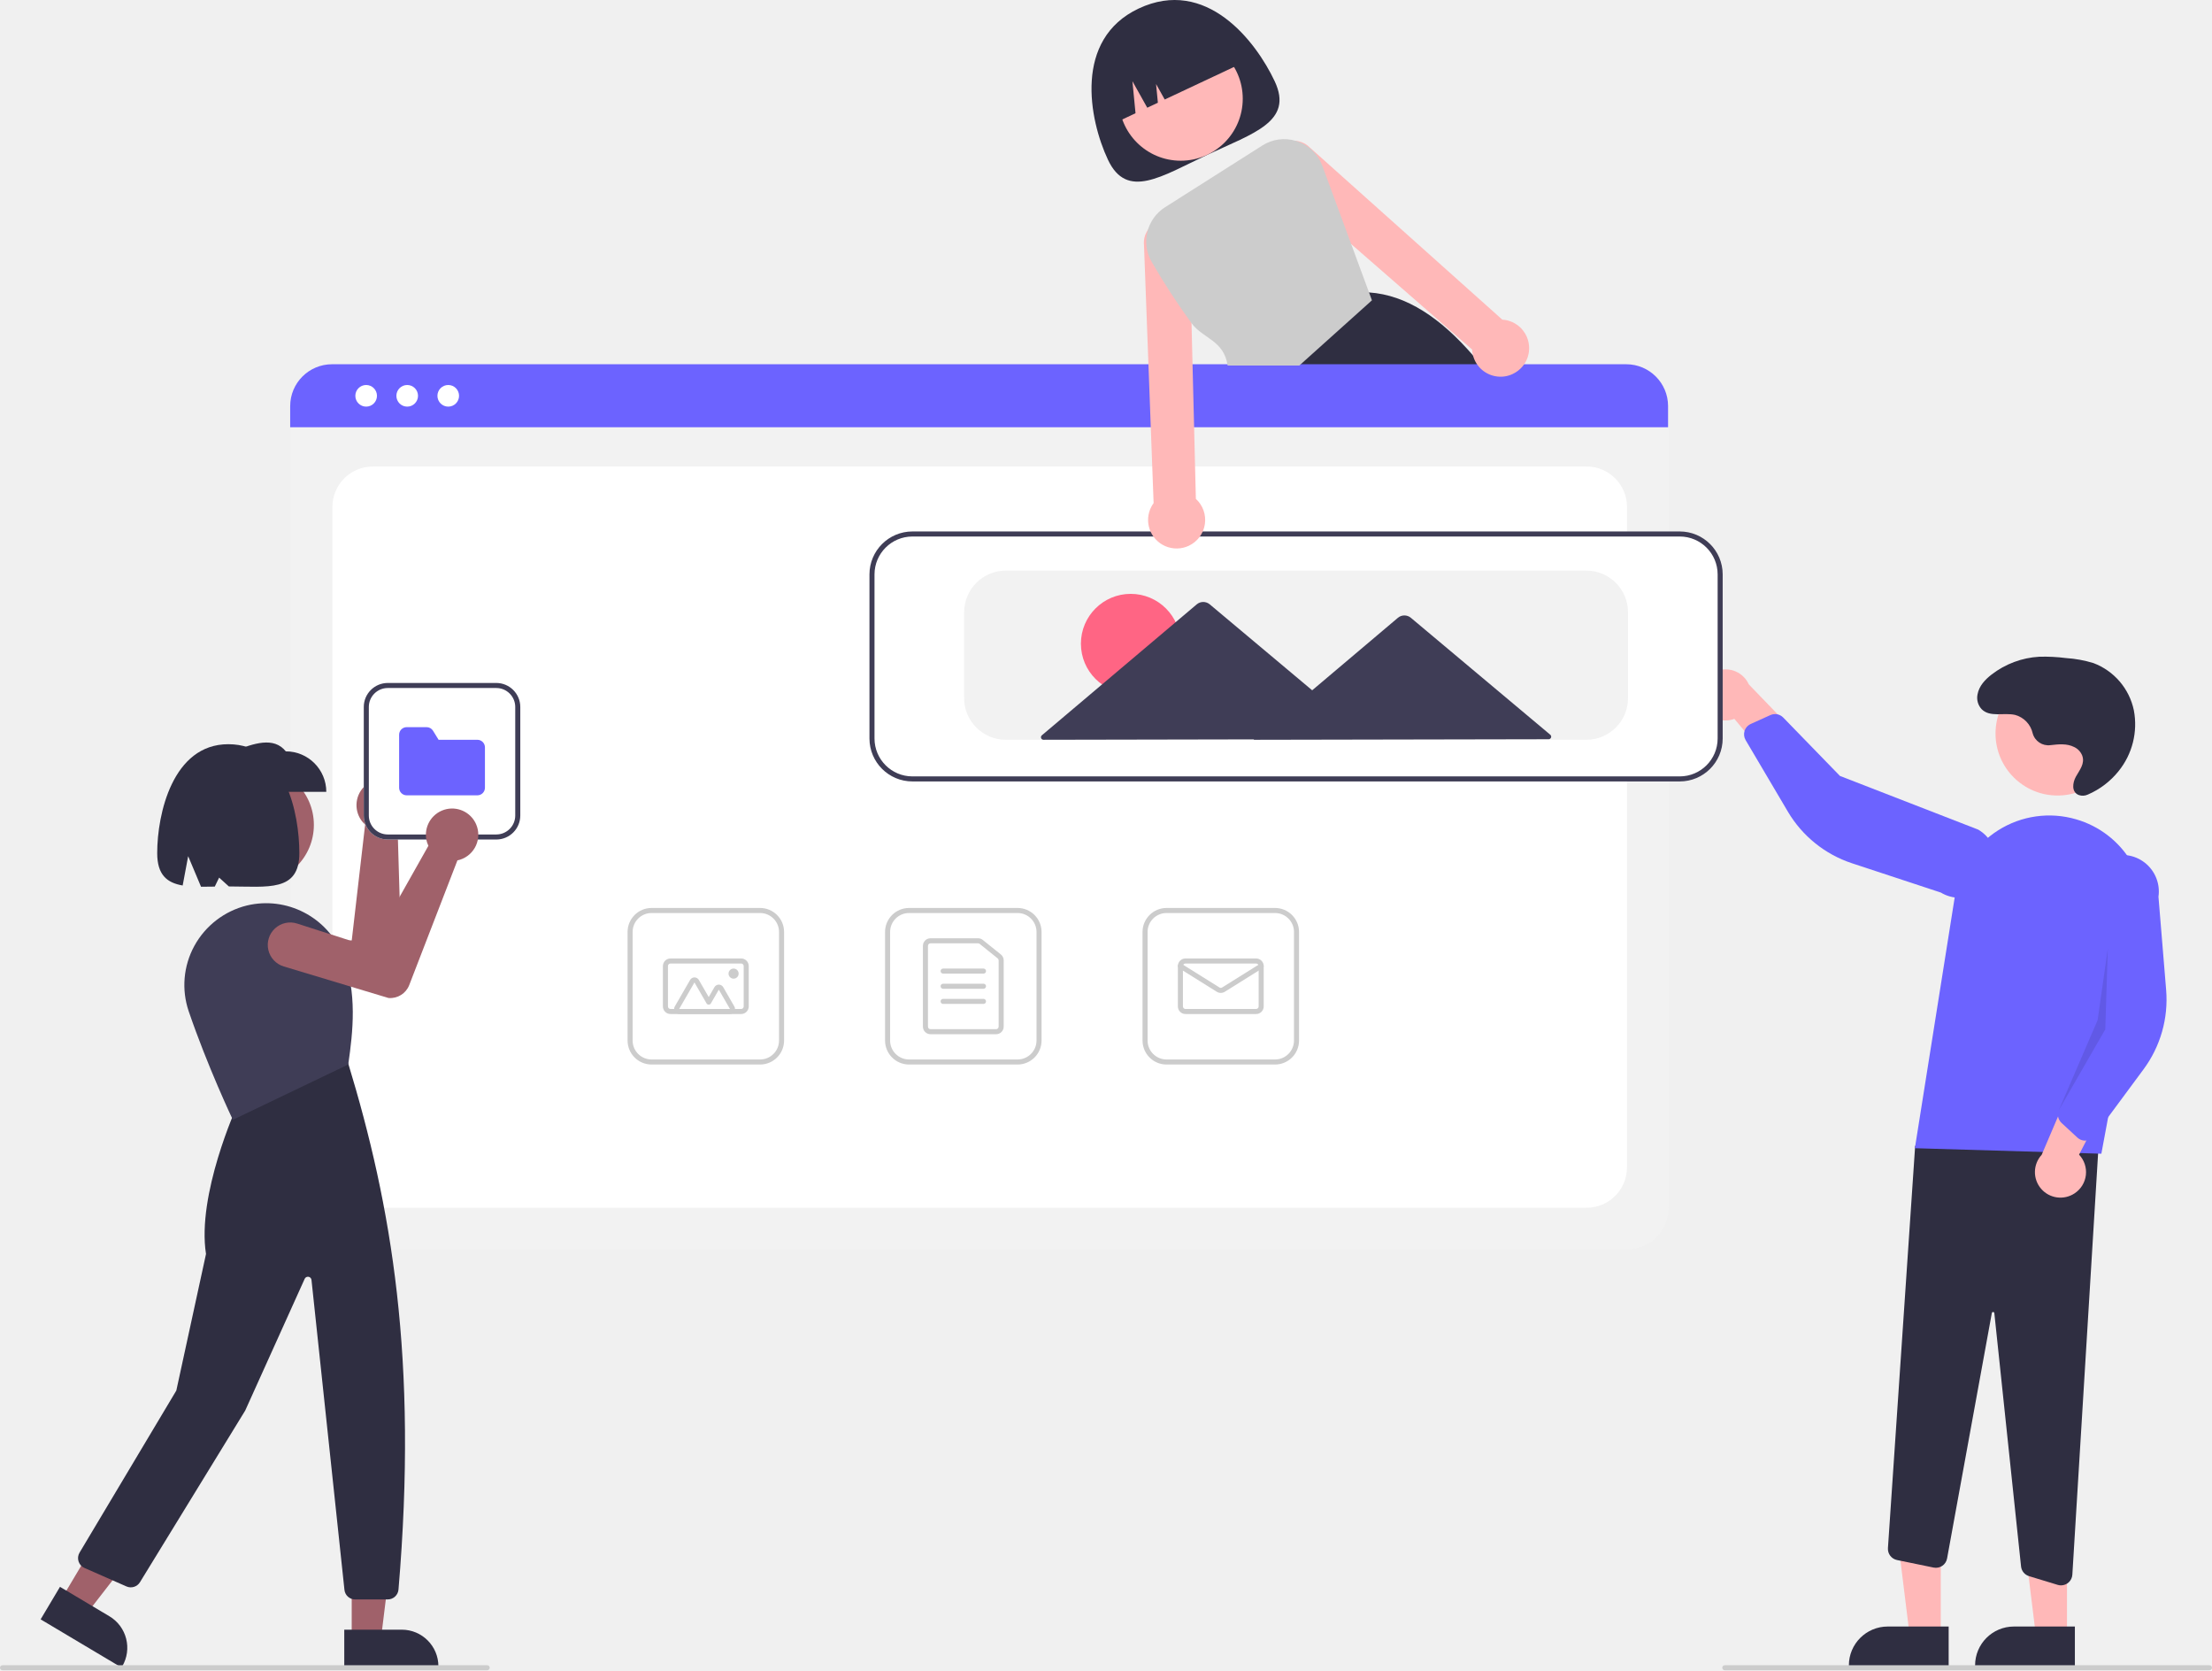
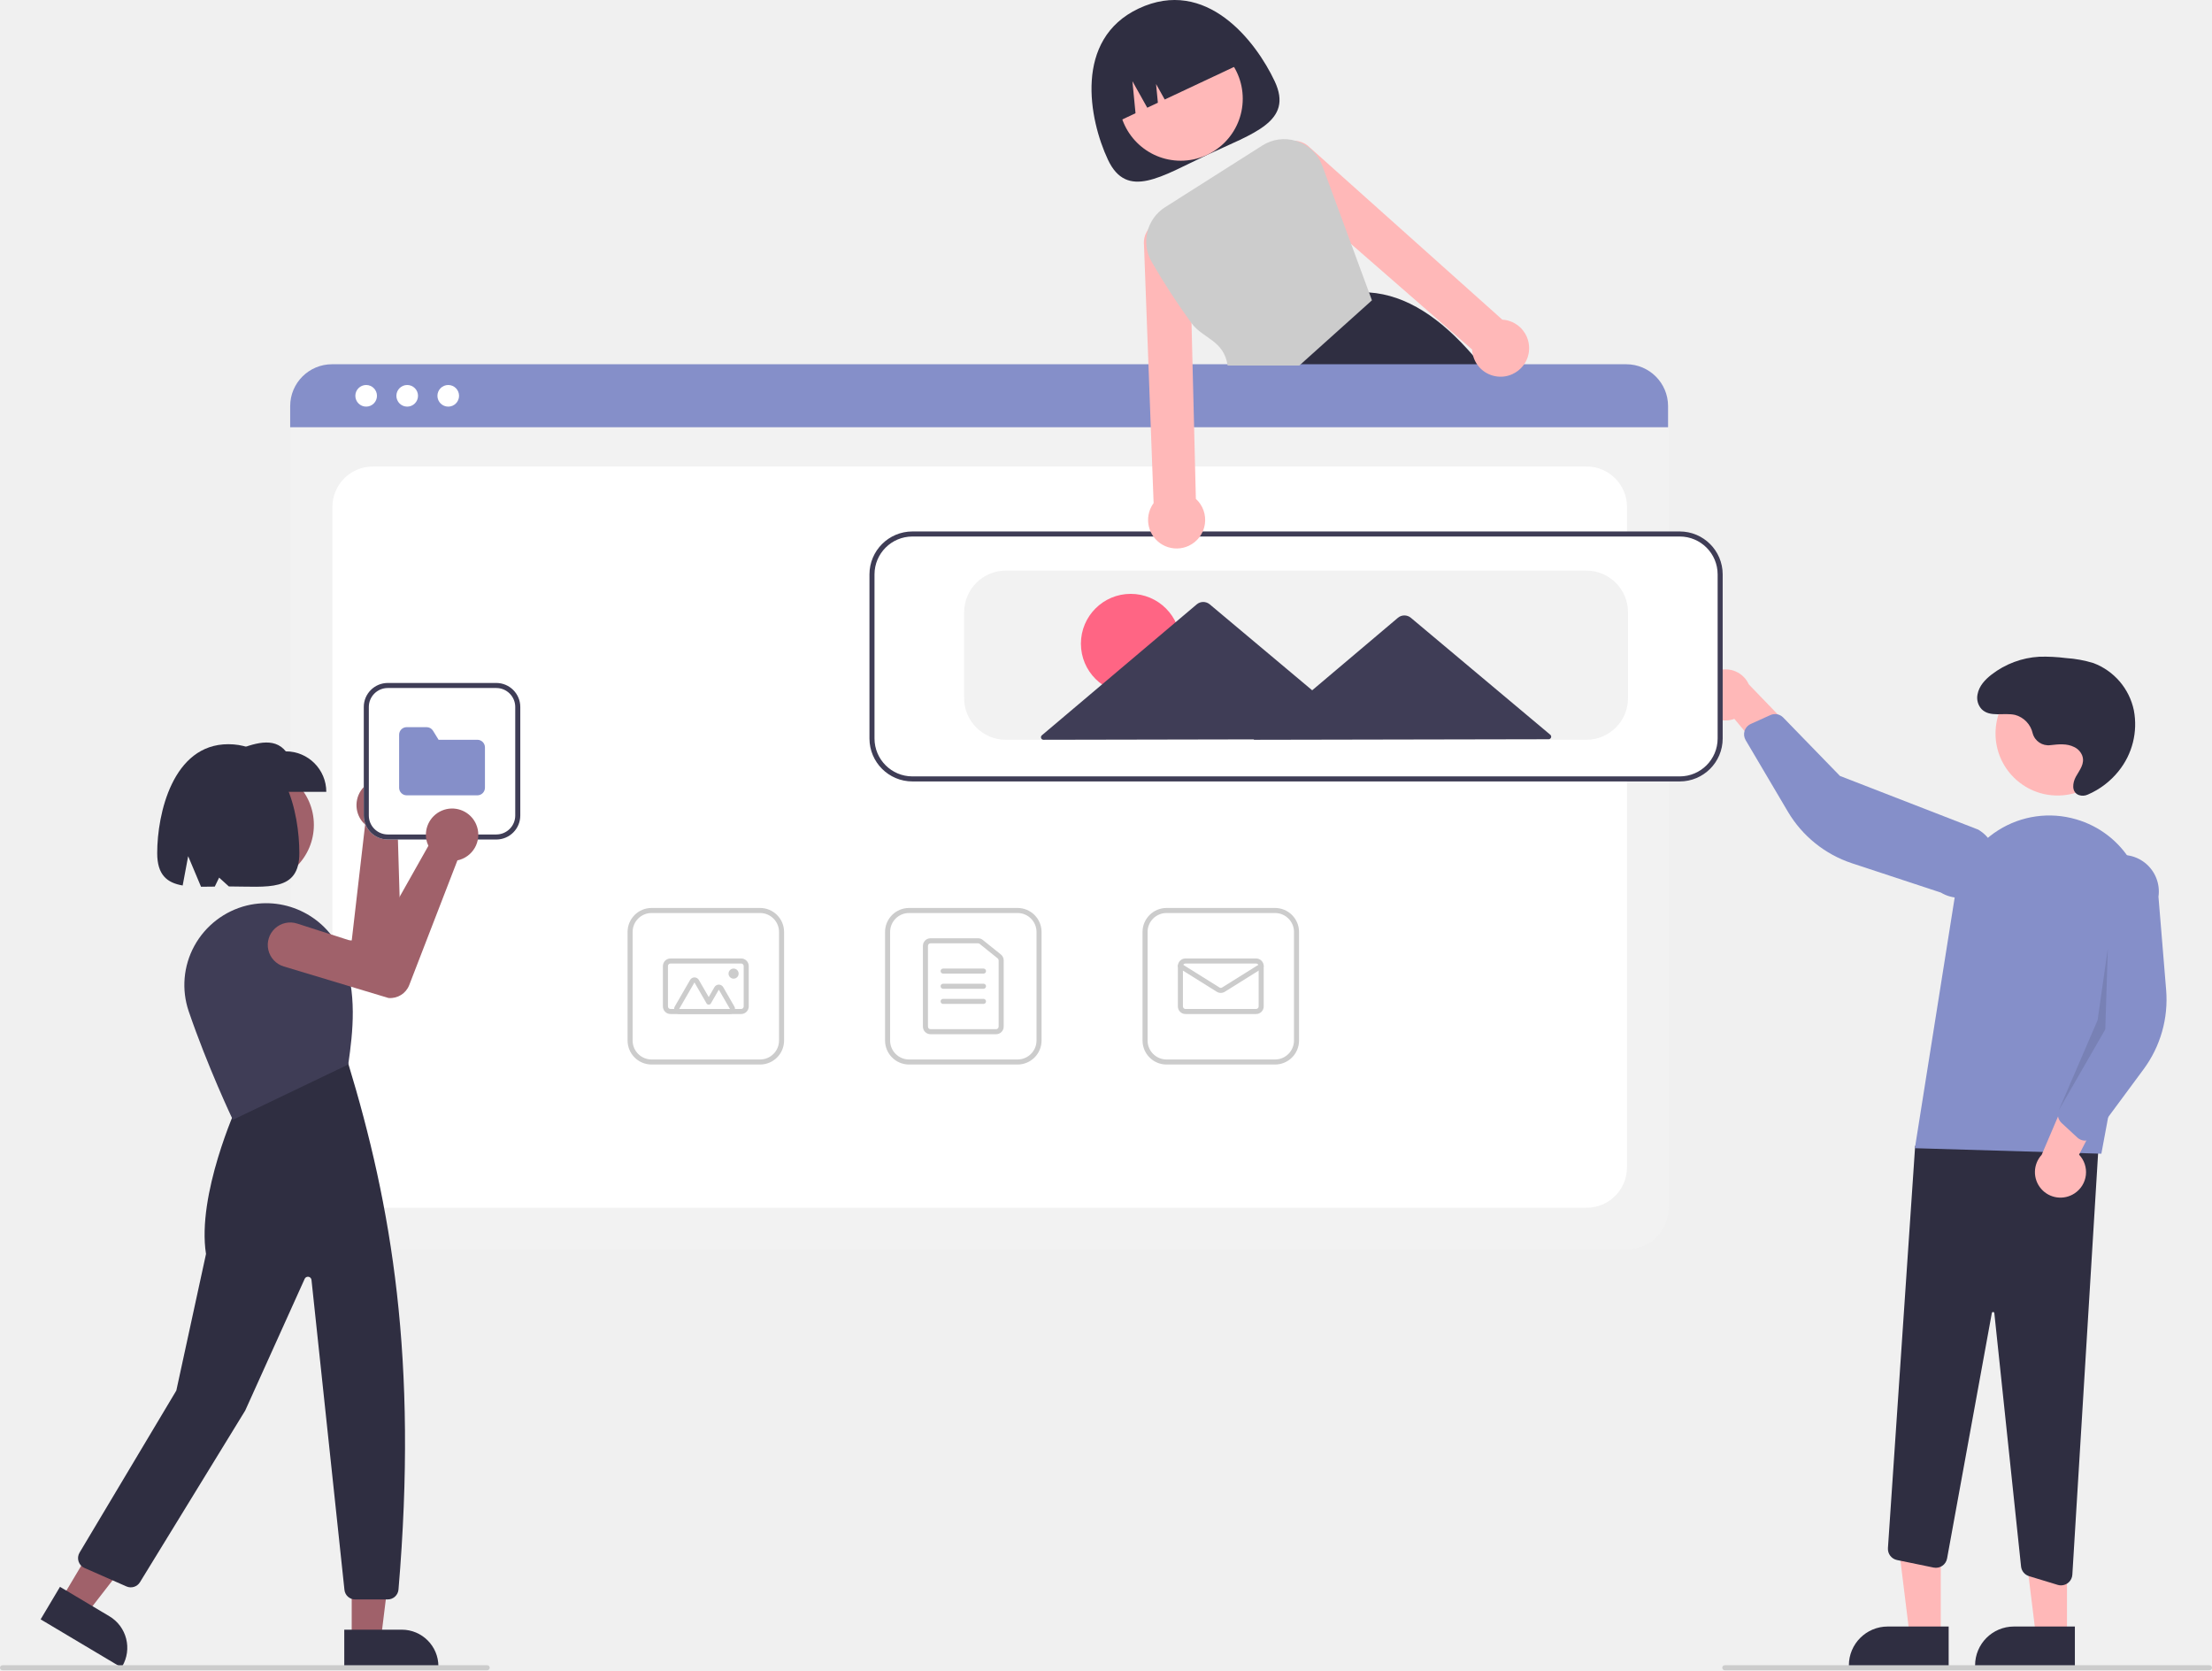
<svg xmlns="http://www.w3.org/2000/svg" data-name="Layer 1" width="876.272" height="661.473" viewBox="0 0 876.272 661.473">
  <path d="M685.834,138.655c7.516,15.995-8.411,20.526-26.655,29.099s-31.898,17.942-39.414,1.947-13.615-47.743,12.195-59.871C658.66,97.284,678.318,122.659,685.834,138.655Z" transform="translate(-180.8642 -106.4605)" fill="#2f2e41" />
  <circle cx="467.746" cy="39.089" r="24.561" fill="#ffb8b8" />
  <path d="M770.29,254.473c-.85-1.11-1.7-2.2-2.56-3.26q-1.665-2.07-3.35-4.01c-12.73-14.69-26.27-23.94-41.18-24.93h-.02l-.22-.02-29.71,28.96-10.1,9.84.22.54,5.45,13.57h95.49A234.834,234.834,0,0,0,770.29,254.473Z" transform="translate(-180.8642 -106.4605)" fill="#2f2e41" />
  <path d="M621.902,155.438l0,0,8.792-4.131-1.225-12.683,5.879,10.496,4.202-1.975-.714-7.399,3.43,6.123,31.224-14.673,0,0a26,26,0,0,0-34.589-12.474l-4.525,2.126A26,26,0,0,0,621.902,155.438Z" transform="translate(-180.8642 -106.4605)" fill="#2f2e41" />
  <path d="M825.39,601.261H312.552a16.519,16.519,0,0,1-16.5-16.5V276.607a12.102,12.102,0,0,1,12.088-12.088H829.593a12.311,12.311,0,0,1,12.297,12.297V584.761A16.519,16.519,0,0,1,825.39,601.261Z" transform="translate(-180.8642 -106.4605)" fill="#f2f2f2" />
  <path d="M328.552,584.761h480.839a16,16,0,0,0,16-16V307.213a16,16,0,0,0-16-16H328.552a16,16,0,0,0-16,16V568.761A16,16,0,0,0,328.552,584.761Z" transform="translate(-180.8642 -106.4605)" fill="#fff" />
-   <path d="M841.66,275.663H295.82v-8.4a16.574,16.574,0,0,1,16.56-16.55H825.1a16.574,16.574,0,0,1,16.56,16.55Z" transform="translate(-180.8642 -106.4605)" fill="#6c63ff" />
+   <path d="M841.66,275.663H295.82v-8.4a16.574,16.574,0,0,1,16.56-16.55H825.1a16.574,16.574,0,0,1,16.56,16.55Z" transform="translate(-180.8642 -106.4605)" fill="#858FC9" />
  <circle cx="145.051" cy="156.752" r="4.283" fill="#fff" />
  <circle cx="161.31" cy="156.752" r="4.283" fill="#fff" />
  <circle cx="177.569" cy="156.752" r="4.283" fill="#fff" />
  <path d="M583.974,528.04h-43a9.511,9.511,0,0,1-9.5-9.5v-43a9.511,9.511,0,0,1,9.5-9.5h43a9.511,9.511,0,0,1,9.5,9.5v43A9.511,9.511,0,0,1,583.974,528.04Zm-43-60a7.508,7.508,0,0,0-7.5,7.5v43a7.508,7.508,0,0,0,7.5,7.5h43a7.508,7.508,0,0,0,7.5-7.5v-43a7.508,7.508,0,0,0-7.5-7.5Z" transform="translate(-180.8642 -106.4605)" fill="#ccc" />
  <path d="M575.474,516.04h-26a3.003,3.003,0,0,1-3-3v-32a3.003,3.003,0,0,1,3-3h18.839a3.007,3.007,0,0,1,1.879.662l7.16,5.754a2.984,2.984,0,0,1,1.121,2.338v26.246A3.003,3.003,0,0,1,575.474,516.04Zm-26-36a1.001,1.001,0,0,0-1,1v32a1.001,1.001,0,0,0,1,1h26a1.001,1.001,0,0,0,1-1v-26.246a.995.995,0,0,0-.374-.779l-7.161-5.754a1.002,1.002,0,0,0-.626-.22Z" transform="translate(-180.8642 -106.4605)" fill="#ccc" />
  <path d="M570.474,492.04h-16a1,1,0,0,1,0-2h16a1,1,0,0,1,0,2Z" transform="translate(-180.8642 -106.4605)" fill="#ccc" />
  <path d="M570.474,498.04h-16a1,1,0,0,1,0-2h16a1,1,0,0,1,0,2Z" transform="translate(-180.8642 -106.4605)" fill="#ccc" />
  <path d="M570.474,504.04h-16a1,1,0,0,1,0-2h16a1,1,0,0,1,0,2Z" transform="translate(-180.8642 -106.4605)" fill="#ccc" />
  <path d="M685.974,528.04h-43a9.511,9.511,0,0,1-9.5-9.5v-43a9.511,9.511,0,0,1,9.5-9.5h43a9.511,9.511,0,0,1,9.5,9.5v43A9.511,9.511,0,0,1,685.974,528.04Zm-43-60a7.508,7.508,0,0,0-7.5,7.5v43a7.508,7.508,0,0,0,7.5,7.5h43a7.508,7.508,0,0,0,7.5-7.5v-43a7.508,7.508,0,0,0-7.5-7.5Z" transform="translate(-180.8642 -106.4605)" fill="#ccc" />
  <path d="M678.474,508.04h-28a3.003,3.003,0,0,1-3-3v-16a3.003,3.003,0,0,1,3-3h28a3.003,3.003,0,0,1,3,3v16A3.003,3.003,0,0,1,678.474,508.04Zm-28-20a1.001,1.001,0,0,0-1,1v16a1.001,1.001,0,0,0,1,1h28a1.001,1.001,0,0,0,1-1v-16a1.001,1.001,0,0,0-1-1Z" transform="translate(-180.8642 -106.4605)" fill="#ccc" />
  <path d="M664.474,499.678a3.003,3.003,0,0,1-1.59-.453l-14.94-9.337a1,1,0,0,1,1.061-1.696l14.94,9.337a1.006,1.006,0,0,0,1.06,0l14.939-9.337a1,1,0,0,1,1.061,1.696l-14.939,9.337A3.004,3.004,0,0,1,664.474,499.678Z" transform="translate(-180.8642 -106.4605)" fill="#ccc" />
  <path d="M481.974,528.04h-43a9.511,9.511,0,0,1-9.5-9.5v-43a9.511,9.511,0,0,1,9.5-9.5h43a9.511,9.511,0,0,1,9.5,9.5v43A9.511,9.511,0,0,1,481.974,528.04Zm-43-60a7.508,7.508,0,0,0-7.5,7.5v43a7.508,7.508,0,0,0,7.5,7.5h43a7.508,7.508,0,0,0,7.5-7.5v-43a7.508,7.508,0,0,0-7.5-7.5Z" transform="translate(-180.8642 -106.4605)" fill="#ccc" />
  <path d="M474.474,508.04h-28a3.003,3.003,0,0,1-3-3v-16a3.003,3.003,0,0,1,3-3h28a3.003,3.003,0,0,1,3,3v16A3.003,3.003,0,0,1,474.474,508.04Zm-28-20a1.001,1.001,0,0,0-1,1v16a1.001,1.001,0,0,0,1,1h28a1.001,1.001,0,0,0,1-1v-16a1.001,1.001,0,0,0-1-1Z" transform="translate(-180.8642 -106.4605)" fill="#ccc" />
  <path d="M470.036,508.04h-20.124a2,2,0,0,1-1.732-3l6.062-10.5a2,2,0,0,1,3.464,0l3.915,6.781,2.268-3.929a2,2,0,0,1,3.464,0l4.415,7.647a2,2,0,0,1-1.732,3Zm0-2h0l-4.415-7.647-3.134,5.429a1.0 1,0,0,1-.866.5h0a1.0 1,0,0,1-.866-.5l-4.781-8.281-6.062,10.5Z" transform="translate(-180.8642 -106.4605)" fill="#ccc" />
  <circle cx="290.61" cy="385.579" r="2" fill="#ccc" />
  <polygon points="768.825 648.15 756.565 648.149 750.733 600.861 768.827 600.862 768.825 648.15" fill="#ffb8b8" />
  <path d="M952.816,766.494l-39.531-.001v-.5a15.386,15.386,0,0,1,15.386-15.386h.001l24.144.001Z" transform="translate(-180.8642 -106.4605)" fill="#2f2e41" />
  <polygon points="818.825 648.15 806.565 648.149 800.733 600.861 818.827 600.862 818.825 648.15" fill="#ffb8b8" />
  <path d="M1002.816,766.494l-39.531-.001v-.5a15.386,15.386,0,0,1,15.386-15.386h.001l24.144.001Z" transform="translate(-180.8642 -106.4605)" fill="#2f2e41" />
  <path d="M996.014,734.111l-11.354-3.454a4.493,4.493,0,0,1-3.166-3.833L970.908,626.498a.48.48,0,0,0-.479-.447.469.469,0,0,0-.51.409l-17.731,97.199a4.5,4.5,0,0,1-5.335,3.6L932.342,724.269a4.516,4.516,0,0,1-3.582-4.712l10.785-159.312,73.138-7.892-10.868,177.727a4.505,4.505,0,0,1-4.484,4.228A4.526,4.526,0,0,1,996.014,734.111Z" transform="translate(-180.8642 -106.4605)" fill="#2f2e41" />
  <circle cx="815.08" cy="290.487" r="24.561" fill="#ffb8b8" />
-   <path d="M939.433,561.18l15.858-99.851a37.857,37.857,0,0,1,48.005-30.399h0a37.743,37.743,0,0,1,26.601,43.262l-16.591,89.172Z" transform="translate(-180.8642 -106.4605)" fill="#6c63ff" />
+   <path d="M939.433,561.18l15.858-99.851a37.857,37.857,0,0,1,48.005-30.399h0a37.743,37.743,0,0,1,26.601,43.262l-16.591,89.172Z" transform="translate(-180.8642 -106.4605)" fill="#858FC9" />
  <path d="M1002.725,579.046a10.056,10.056,0,0,0,1.747-15.32l16.396-31.751-18.465,1.97-12.739,29.849a10.11,10.11,0,0,0,13.061,15.251Z" transform="translate(-180.8642 -106.4605)" fill="#ffb8b8" />
-   <path d="M1006.236,558.126a4.506,4.506,0,0,1-2.426-1.151l-6.273-5.797a4.515,4.515,0,0,1-1.092-5.054l12.537-29.718-1.779-58.72a14.497,14.497,0,1,1,28.727,3.919l3.041,36.912a46.373,46.373,0,0,1-8.938,31.397l-19.552,26.432a4.505,4.505,0,0,1-3.195,1.804A4.455,4.455,0,0,1,1006.236,558.126Z" transform="translate(-180.8642 -106.4605)" fill="#6c63ff" />
+   <path d="M1006.236,558.126a4.506,4.506,0,0,1-2.426-1.151l-6.273-5.797a4.515,4.515,0,0,1-1.092-5.054l12.537-29.718-1.779-58.72a14.497,14.497,0,1,1,28.727,3.919l3.041,36.912a46.373,46.373,0,0,1-8.938,31.397l-19.552,26.432a4.505,4.505,0,0,1-3.195,1.804A4.455,4.455,0,0,1,1006.236,558.126Z" transform="translate(-180.8642 -106.4605)" fill="#858FC9" />
  <path d="M854.505,383.566a10.056,10.056,0,0,0,13.426,7.582l22.846,27.478,5.385-17.772-22.52-23.369a10.11,10.11,0,0,0-19.137,6.081Z" transform="translate(-180.8642 -106.4605)" fill="#ffb8b8" />
-   <path d="M872.401,394.955a4.506,4.506,0,0,1,2.006-1.786l7.784-3.517a4.515,4.515,0,0,1,5.08.965l22.478,23.132,54.766,21.257a14.497,14.497,0,1,1-14.809,24.926l-35.177-11.592a46.374,46.374,0,0,1-25.427-20.472l-16.717-28.31a4.505,4.505,0,0,1-.415-3.646A4.454,4.454,0,0,1,872.401,394.955Z" transform="translate(-180.8642 -106.4605)" fill="#6c63ff" />
+   <path d="M872.401,394.955a4.506,4.506,0,0,1,2.006-1.786l7.784-3.517a4.515,4.515,0,0,1,5.08.965l22.478,23.132,54.766,21.257a14.497,14.497,0,1,1-14.809,24.926l-35.177-11.592a46.374,46.374,0,0,1-25.427-20.472l-16.717-28.31a4.505,4.505,0,0,1-.415-3.646A4.454,4.454,0,0,1,872.401,394.955Z" transform="translate(-180.8642 -106.4605)" fill="#858FC9" />
  <polygon points="835.002 375.652 834.002 407.652 815.58 439.663 830.962 403.99 835.002 375.652" opacity="0.1" />
  <path d="M993.13,401.563a6.423,6.423,0,0,1-7.031-4.702,9.764,9.764,0,0,0-6.951-7.274c-4.505-1.029-10.012,1.091-13.314-2.322a6.637,6.637,0,0,1-1.575-5.842c.608-3.317,2.981-5.823,5.563-7.827a34.062,34.062,0,0,1,18.866-7.051,67.677,67.677,0,0,1,10.621.528,47.009,47.009,0,0,1,10.864,1.985,25.576,25.576,0,0,1,16.002,18.68,29.528,29.528,0,0,1-6.057,24.13,31.702,31.702,0,0,1-12.161,9.259,4.744,4.744,0,0,1-3.606.183c-2.957-1.176-2.474-4.839-1.126-7.283,1.443-2.615,3.663-5.146,2.503-8.329a6.302,6.302,0,0,0-3.127-3.366c-2.94-1.499-6.228-1.145-9.389-.78Z" transform="translate(-180.8642 -106.4605)" fill="#2f2e41" />
  <path d="M846.297,415.433h-304a16.519,16.519,0,0,1-16.5-16.5v-65a16.519,16.519,0,0,1,16.5-16.5h304a16.519,16.519,0,0,1,16.5,16.5v65A16.519,16.519,0,0,1,846.297,415.433Z" transform="translate(-180.8642 -106.4605)" fill="#fff" />
  <path d="M846.297,415.933h-304a17.019,17.019,0,0,1-17-17v-65a17.019,17.019,0,0,1,17-17h304a17.019,17.019,0,0,1,17,17v65A17.019,17.019,0,0,1,846.297,415.933Zm-304-97a15.017,15.017,0,0,0-15,15v65a15.017,15.017,0,0,0,15,15h304a15.017,15.017,0,0,0,15-15v-65a15.017,15.017,0,0,0-15-15Z" transform="translate(-180.8642 -106.4605)" fill="#3f3d56" />
  <path d="M809.297,399.433h-230a16.519,16.519,0,0,1-16.5-16.5v-34a16.519,16.519,0,0,1,16.5-16.5h230a16.519,16.519,0,0,1,16.5,16.5v34A16.519,16.519,0,0,1,809.297,399.433Z" transform="translate(-180.8642 -106.4605)" fill="#f2f2f2" />
  <circle cx="447.928" cy="254.915" r="19.732" fill="#ff6584" />
  <path d="M795.004,397.442l-27.853-23.36-27.372-22.956a4,4,0,0,0-5.153.01l-27.283,23.062-6.664,5.633-10.048-8.427-30.537-25.611a4,4,0,0,0-5.152.01l-30.438,25.728-30.917,26.133a1.0 1,0,0,0,.647,1.764l63.387-.122,20.064-.039-.196.166,59.808-.115,57.067-.11A1.0 1,0,0,0,795.004,397.442Z" transform="translate(-180.8642 -106.4605)" fill="#3f3d56" />
  <path d="M1056.136,767.933h-192a1,1,0,0,1,0-2h192a1,1,0,0,1,0,2Z" transform="translate(-180.8642 -106.4605)" fill="#ccc" />
  <path d="M784.92,238.373a11.221,11.221,0,0,0-7.25-5.1,10.301,10.301,0,0,0-1.66-.21l-76.19-68.12a9.015,9.015,0,0,0-5.63-2.69,7.67,7.67,0,0,0-1.27-.04,9.055,9.055,0,0,0-5.96,15.48l29.17,25.43,47.9,41.75a11.916,11.916,0,0,0,.35,2.33,11.266,11.266,0,0,0,9.67,8.37,11.092,11.092,0,0,0,6.05-1,11.407,11.407,0,0,0,3.88-2.97c.11-.13.21-.25.31-.39a11.293,11.293,0,0,0,.63-12.84Z" transform="translate(-180.8642 -106.4605)" fill="#ffb8b8" />
  <path d="M654.6,304.023l-.71-28.86-.6-23.95-.41-16.76-.81-32.67a9.046,9.046,0,0,0-15.71-5.25,6.923,6.923,0,0,0-.75.96,8.936,8.936,0,0,0-1.56,6.05l1.78,47.67.89,23.95,1.14,30.55a12.047,12.047,0,0,0-.89,1.41,11.248,11.248,0,0,0-.71,8.84,11.311,11.311,0,0,0,15.56,6.63,11.301,11.301,0,0,0,2.78-18.57Z" transform="translate(-180.8642 -106.4605)" fill="#ffb8b8" />
  <path d="M723.201,222.273l-7.07-19.15-11.44-31.02a16.006,16.006,0,0,0-9.95-9.68c-.18-.06-.37-.12-.55-.17a15.984,15.984,0,0,0-13.24,1.82l-38.53,24.44a16.093,16.093,0,0,0-5.27,21.75,276.323,276.323,0,0,0,15.73,24.19c4.49,6.11,12.85,6.76,14.3,16.76h28.41l28.76-25.82Z" transform="translate(-180.8642 -106.4605)" fill="#ccc" />
  <circle cx="101.165" cy="326.682" r="23.172" fill="#a0616a" />
  <path d="M338.916,417.193q.343.273.664.578a10.38,10.38,0,0,1-.417,15.484,9.722,9.722,0,0,1-.814.613l1.568,52.945a8.061,8.061,0,0,1-5.545,7.867l-.096.021-42.989,4.578a8.899,8.899,0,1,1-1.722-17.713l30.644-2.699,5.3-45.851a9.876,9.876,0,0,1-.972-.99,10.38,10.38,0,0,1,14.378-14.833Z" transform="translate(-180.8642 -106.4605)" fill="#a0616a" />
  <polygon points="139.328 649.174 150.895 649.174 156.397 604.561 139.326 604.561 139.328 649.174" fill="#a0616a" />
  <path d="M317.242,751.858l22.778-.001h.001a14.516,14.516,0,0,1,14.516,14.516v.472l-37.294.001Z" transform="translate(-180.8642 -106.4605)" fill="#2f2e41" />
  <polygon points="24.366 633.182 34.304 639.099 61.857 603.582 47.189 594.849 24.366 633.182" fill="#a0616a" />
  <path d="M204.627,734.889l19.572,11.653.001 0a14.516,14.516,0,0,1,5.046,19.899l-.241.405L196.96,747.767Z" transform="translate(-180.8642 -106.4605)" fill="#2f2e41" />
  <path d="M334.488,739.877H321.536a4.238,4.238,0,0,1-4.221-3.797L304.258,613.343a1.415,1.415,0,0,0-2.697-.433l-23.555,52.159-41.704,68.003a4.266,4.266,0,0,1-5.329,1.666l-16.66-7.33a4.247,4.247,0,0,1-1.935-6.064l38.337-64.192,11.758-54.085c-3.698-23.455,12.155-58.326,12.316-58.676l.079-.17,43.668-17.068.219.268c17.221,56.514,27.715,117.332,19.967,208.568A4.274,4.274,0,0,1,334.488,739.877Z" transform="translate(-180.8642 -106.4605)" fill="#2f2e41" />
  <path d="M273.107,549.934l-.203-.427c-.097-.205-9.807-20.684-17.292-42.571a32.285,32.285,0,0,1,2.239-25.873,32.637,32.637,0,0,1,20.813-16.004h0A32.677,32.677,0,0,1,316.591,484.627c5.937,14.847,4.045,30.695,2.264,43.157l-.035.25-.227.109Z" transform="translate(-180.8642 -106.4605)" fill="#3f3d56" />
  <path d="M310.124,420.054H273.33V404.015c8.076-3.208,15.978-5.937,20.756,0a16.038,16.038,0,0,1,16.038,16.038Z" transform="translate(-180.8642 -106.4605)" fill="#2f2e41" />
  <path d="M271.293,401.185c-21.996,0-28.153,27.571-28.153,43.126,0,8.674,3.923,11.777,10.088,12.827l2.177-11.611,5.099,12.111c1.732.009,3.551-.025,5.437-.06l1.729-3.56,3.855,3.496c15.441.023,27.921,2.274,27.921-13.203C299.445,428.756,294.046,401.185,271.293,401.185Z" transform="translate(-180.8642 -106.4605)" fill="#2f2e41" />
  <path d="M373.864,767.933h-192a1,1,0,1,1,0-2h192a1,1,0,0,1,0,2Z" transform="translate(-180.8642 -106.4605)" fill="#ccc" />
  <path d="M377.474,438.933h-43a9.511,9.511,0,0,1-9.5-9.5v-43a9.511,9.511,0,0,1,9.5-9.5h43a9.511,9.511,0,0,1,9.5,9.5v43A9.511,9.511,0,0,1,377.474,438.933Z" transform="translate(-180.8642 -106.4605)" fill="#fff" />
  <path d="M377.474,438.933h-43a9.511,9.511,0,0,1-9.5-9.5v-43a9.511,9.511,0,0,1,9.5-9.5h43a9.511,9.511,0,0,1,9.5,9.5v43A9.511,9.511,0,0,1,377.474,438.933Zm-43-60a7.508,7.508,0,0,0-7.5,7.5v43a7.508,7.508,0,0,0,7.5,7.5h43a7.508,7.508,0,0,0,7.5-7.5v-43a7.508,7.508,0,0,0-7.5-7.5Z" transform="translate(-180.8642 -106.4605)" fill="#3f3d56" />
-   <path d="M369.974,421.433h-28a3.003,3.003,0,0,1-3-3v-21a3.003,3.003,0,0,1,3-3h7.882a2.981,2.981,0,0,1,2.555,1.427l2.198,3.573h15.364a3.003,3.003,0,0,1,3,3v16A3.003,3.003,0,0,1,369.974,421.433Z" transform="translate(-180.8642 -106.4605)" fill="#6c63ff" />
+   <path d="M369.974,421.433h-28a3.003,3.003,0,0,1-3-3v-21a3.003,3.003,0,0,1,3-3h7.882a2.981,2.981,0,0,1,2.555,1.427l2.198,3.573h15.364a3.003,3.003,0,0,1,3,3v16A3.003,3.003,0,0,1,369.974,421.433Z" transform="translate(-180.8642 -106.4605)" fill="#858FC9" />
  <path d="M369.064,432.042q.21.384.388.79a10.38,10.38,0,0,1-6.393,14.109,9.72,9.72,0,0,1-.988.25l-19.099,49.405a8.061,8.061,0,0,1-8.163,5.099l-.096-.018-41.397-12.462a8.899,8.899,0,1,1,5.286-16.993l29.29,9.404,22.676-40.202a9.876,9.876,0,0,1-.511-1.289,10.38,10.38,0,0,1,19.007-8.091Z" transform="translate(-180.8642 -106.4605)" fill="#a0616a" />
</svg>
